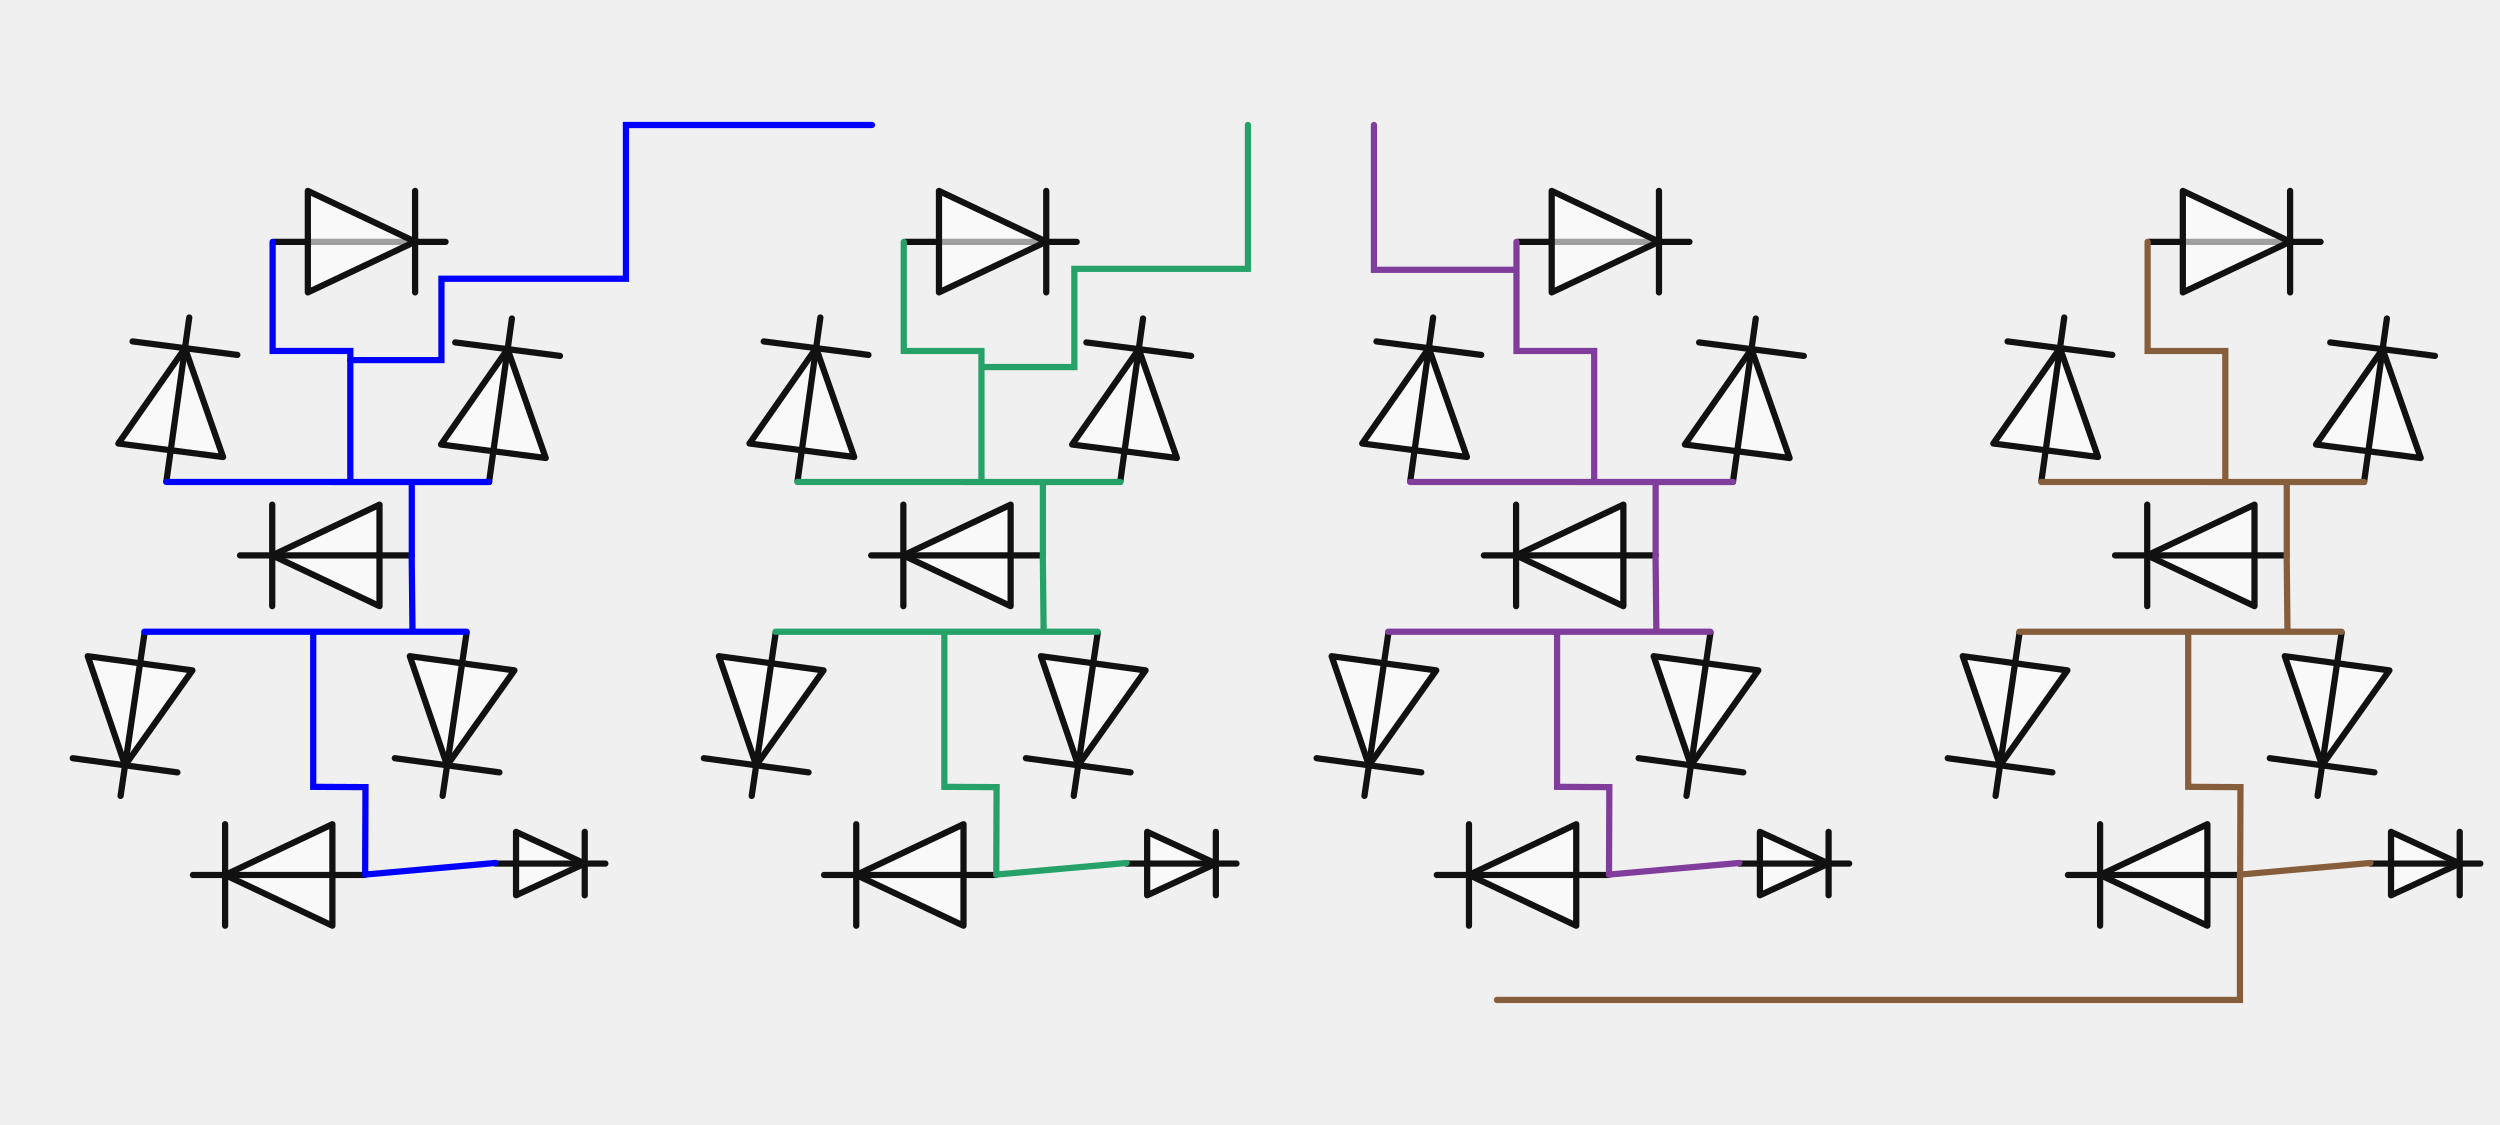
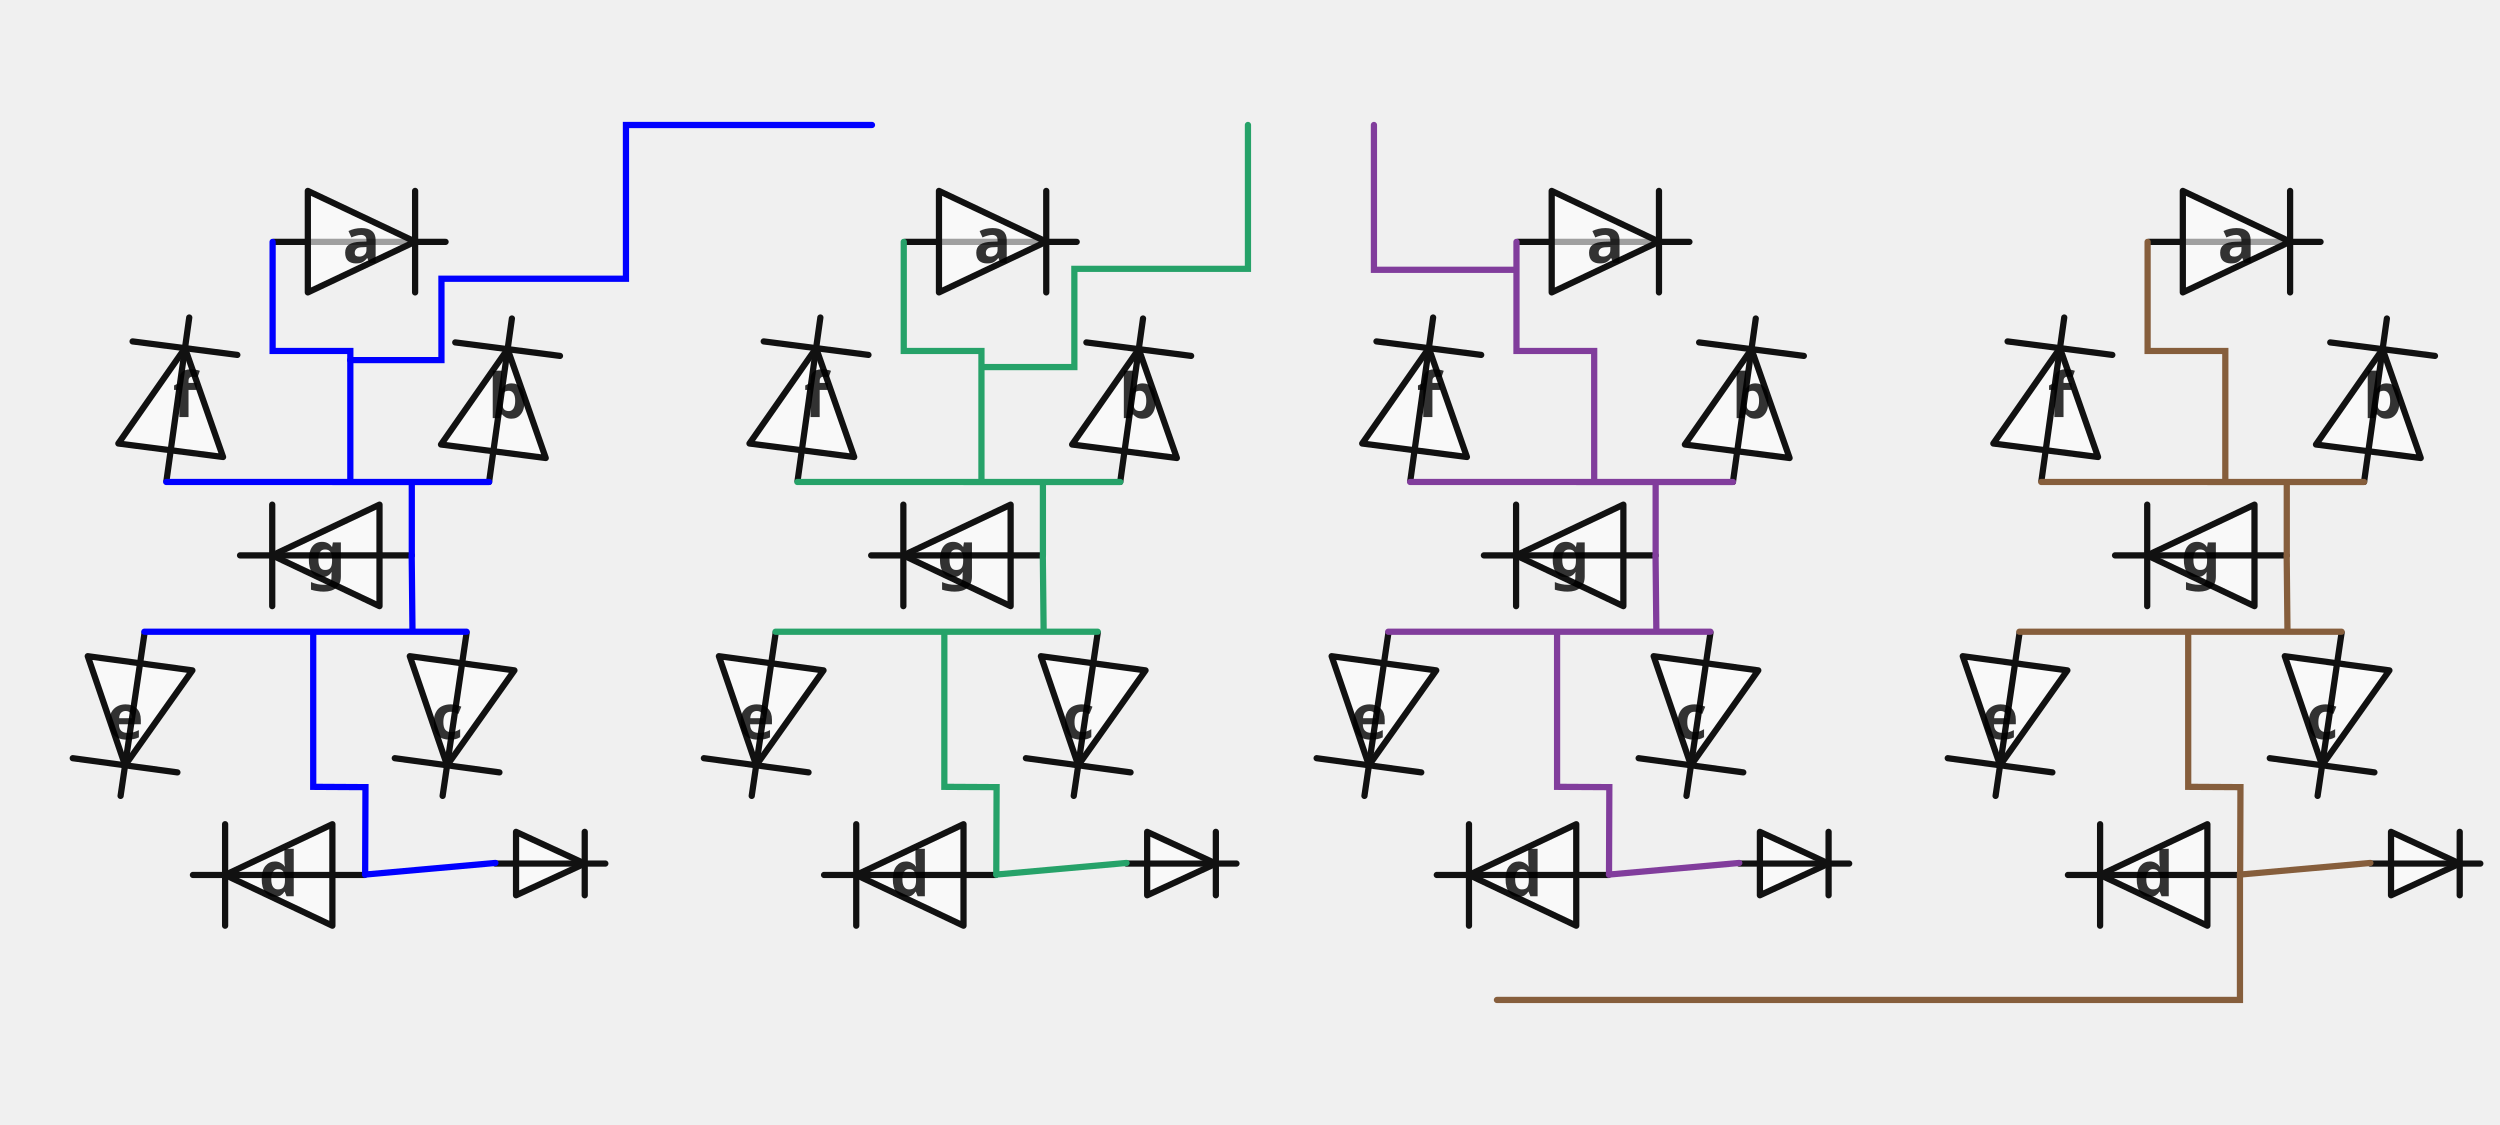
<svg xmlns="http://www.w3.org/2000/svg" viewBox="0 0 200 90">
  <path d="M 30.360 40.372 L 30.360 48.491 L 21.778 44.431 Z" fill="#ffffff" fill-opacity="0.6" id="path8-4-11" style="stroke:#111111;stroke-width:0.5;stroke-linecap:round;stroke-linejoin:round;stroke-dasharray:none" />
  <line x1="19.204" y1="44.431" x2="32.935" y2="44.431" id="line9-8-38" style="fill:none;stroke:#111111;stroke-width:0.5;stroke-linecap:round;stroke-linejoin:round;stroke-dasharray:none" />
  <line x1="21.914" y1="19.35" x2="35.645" y2="19.35" id="line9-8-7-74" style="fill:none;stroke:#111111;stroke-width:0.5;stroke-linecap:round;stroke-linejoin:round;stroke-dasharray:none" />
  <line x1="21.778" y1="40.372" x2="21.778" y2="48.491" id="line10-8-27" style="fill:none;stroke:#111111;stroke-width:0.5;stroke-linecap:round;stroke-linejoin:round;stroke-dasharray:none" />
  <path d="M 24.627 23.392 L 24.627 15.274 L 33.209 19.333 Z" fill="#ffffff" fill-opacity="0.6" id="path8-4-5-7" style="stroke:#111111;stroke-width:0.5;stroke-linecap:round;stroke-linejoin:round;stroke-dasharray:none" />
  <line x1="33.209" y1="23.392" x2="33.209" y2="15.274" id="line10-8-1-9" style="fill:none;stroke:#111111;stroke-width:0.5;stroke-linecap:round;stroke-linejoin:round;stroke-dasharray:none" />
  <path d="M 26.591 65.937 L 26.591 74.056 L 18.009 69.997 Z" fill="#ffffff" fill-opacity="0.6" id="path8-4-1-31" style="stroke:#111111;stroke-width:0.5;stroke-linecap:round;stroke-linejoin:round;stroke-dasharray:none" />
  <line x1="15.435" y1="69.997" x2="29.166" y2="69.997" id="line9-8-52-9" style="fill:none;stroke:#111111;stroke-width:0.5;stroke-linecap:round;stroke-linejoin:round;stroke-dasharray:none" />
  <line x1="18.009" y1="65.937" x2="18.009" y2="74.056" id="line10-8-7-8" style="fill:none;stroke:#111111;stroke-width:0.5;stroke-linecap:round;stroke-linejoin:round;stroke-dasharray:none" />
  <path d="M 41.283 71.622 L 41.283 66.549 L 46.778 69.085 Z" fill="#ffffff" fill-opacity="0.6" id="path8-4-1-3-6" style="stroke:#111111;stroke-width:0.5;stroke-linecap:round;stroke-linejoin:round;stroke-dasharray:none" />
  <line x1="48.426" y1="69.085" x2="39.634" y2="69.085" id="line9-8-52-3-5" style="fill:none;stroke:#111111;stroke-width:0.5;stroke-linecap:round;stroke-linejoin:round;stroke-dasharray:none" />
  <line x1="46.778" y1="71.622" x2="46.778" y2="66.549" id="line10-8-7-4-0" style="fill:none;stroke:#111111;stroke-width:0.5;stroke-linecap:round;stroke-linejoin:round;stroke-dasharray:none" />
  <path d="M 17.846 36.560 L 9.468 35.481 L 14.798 27.852 Z" fill="#ffffff" fill-opacity="0.6" id="path8-4-2-2" style="stroke:#111111;stroke-width:0.5;stroke-linecap:round;stroke-linejoin:round;stroke-dasharray:none" />
  <line x1="15.14" y1="25.402" x2="13.315" y2="38.471" id="line9-8-3-86" style="fill:none;stroke:#111111;stroke-width:0.5;stroke-linecap:round;stroke-linejoin:round;stroke-dasharray:none" />
  <line x1="18.987" y1="28.392" x2="10.608" y2="27.313" id="line10-8-2-0" style="fill:none;stroke:#111111;stroke-width:0.5;stroke-linecap:round;stroke-linejoin:round;stroke-dasharray:none" />
  <path d="M 43.659 36.641 L 35.280 35.562 L 40.610 27.933 Z" fill="#ffffff" fill-opacity="0.6" id="path8-4-2-6-2" style="stroke:#111111;stroke-width:0.5;stroke-linecap:round;stroke-linejoin:round;stroke-dasharray:none" />
  <line x1="40.952" y1="25.482" x2="39.127" y2="38.552" id="line9-8-3-8-4" style="fill:none;stroke:#111111;stroke-width:0.5;stroke-linecap:round;stroke-linejoin:round;stroke-dasharray:none" />
  <line x1="44.799" y1="28.472" x2="36.421" y2="27.393" id="line10-8-2-5-8" style="fill:none;stroke:#111111;stroke-width:0.5;stroke-linecap:round;stroke-linejoin:round;stroke-dasharray:none" />
  <path d="M 41.154 53.630 L 32.783 52.495 L 35.769 61.224 Z" fill="#ffffff" fill-opacity="0.6" id="path8-4-2-1-6" style="stroke:#111111;stroke-width:0.5;stroke-linecap:round;stroke-linejoin:round;stroke-dasharray:none" />
  <line x1="35.409" y1="63.672" x2="37.329" y2="50.615" id="line9-8-3-89-5" style="fill:none;stroke:#111111;stroke-width:0.5;stroke-linecap:round;stroke-linejoin:round;stroke-dasharray:none" />
  <line x1="39.954" y1="61.791" x2="31.583" y2="60.656" id="line10-8-2-2-0" style="fill:none;stroke:#111111;stroke-width:0.5;stroke-linecap:round;stroke-linejoin:round;stroke-dasharray:none" />
  <path d="M 15.392 53.630 L 7.021 52.495 L 10.007 61.224 Z" fill="#ffffff" fill-opacity="0.6" id="path8-4-2-1-3-90" style="stroke:#111111;stroke-width:0.5;stroke-linecap:round;stroke-linejoin:round;stroke-dasharray:none" />
  <line x1="9.647" y1="63.672" x2="11.567" y2="50.615" id="line9-8-3-89-8-0" style="fill:none;stroke:#111111;stroke-width:0.5;stroke-linecap:round;stroke-linejoin:round;stroke-dasharray:none" />
  <line x1="14.192" y1="61.791" x2="5.821" y2="60.656" id="line10-8-2-2-7-6" style="fill:none;stroke:#111111;stroke-width:0.5;stroke-linecap:round;stroke-linejoin:round;stroke-dasharray:none" />
  <path style="fill:none;stroke:#0000ff;stroke-width:0.5;stroke-linecap:round;stroke-dasharray:none" d="M 32.936,44.498 32.997,50.291" id="path22-13" />
  <path id="path25-8" style="fill:none;stroke:#0000ff;stroke-width:0.5;stroke-linecap:round;stroke-dasharray:none" d="M 29.212,69.984 29.238,62.971 25.057,62.947 V 50.587 M 39.631,69.036 29.201,69.966 M 11.55,50.538 H 37.326 M 32.943,44.413 V 38.684 M 21.809,19.35 V 28.077 H 28.026 V 38.479 M 39.131,38.559 13.299,38.557" />
  <path d="M 80.850 40.372 L 80.850 48.491 L 72.268 44.431 Z" fill="#ffffff" fill-opacity="0.6" id="path8-4-15" style="stroke:#111111;stroke-width:0.5;stroke-linecap:round;stroke-linejoin:round;stroke-dasharray:none" />
  <line x1="69.694" y1="44.431" x2="83.425" y2="44.431" id="line9-8-2" style="fill:none;stroke:#111111;stroke-width:0.5;stroke-linecap:round;stroke-linejoin:round;stroke-dasharray:none" />
  <line x1="72.404" y1="19.35" x2="86.135" y2="19.35" id="line9-8-7-7" style="fill:none;stroke:#111111;stroke-width:0.5;stroke-linecap:round;stroke-linejoin:round;stroke-dasharray:none" />
  <line x1="72.268" y1="40.372" x2="72.268" y2="48.491" id="line10-8-6" style="fill:none;stroke:#111111;stroke-width:0.5;stroke-linecap:round;stroke-linejoin:round;stroke-dasharray:none" />
  <path d="M 75.118 23.392 L 75.118 15.274 L 83.700 19.333 Z" fill="#ffffff" fill-opacity="0.6" id="path8-4-5-1-3" style="stroke:#111111;stroke-width:0.5;stroke-linecap:round;stroke-linejoin:round;stroke-dasharray:none" />
  <line x1="83.700" y1="23.392" x2="83.700" y2="15.274" id="line10-8-1-4" style="fill:none;stroke:#111111;stroke-width:0.5;stroke-linecap:round;stroke-linejoin:round;stroke-dasharray:none" />
  <path d="M 77.081 65.937 L 77.081 74.056 L 68.499 69.997 Z" fill="#ffffff" fill-opacity="0.6" id="path8-4-1-2-44" style="stroke:#111111;stroke-width:0.5;stroke-linecap:round;stroke-linejoin:round;stroke-dasharray:none" />
  <line x1="65.925" y1="69.997" x2="79.656" y2="69.997" id="line9-8-52-32" style="fill:none;stroke:#111111;stroke-width:0.5;stroke-linecap:round;stroke-linejoin:round;stroke-dasharray:none" />
  <line x1="68.499" y1="65.937" x2="68.499" y2="74.056" id="line10-8-7-2" style="fill:none;stroke:#111111;stroke-width:0.5;stroke-linecap:round;stroke-linejoin:round;stroke-dasharray:none" />
  <path d="M 91.773 71.622 L 91.773 66.549 L 97.268 69.085 Z" fill="#ffffff" fill-opacity="0.6" id="path8-4-1-3-1-6" style="stroke:#111111;stroke-width:0.5;stroke-linecap:round;stroke-linejoin:round;stroke-dasharray:none" />
  <line x1="98.917" y1="69.085" x2="90.124" y2="69.085" id="line9-8-52-3-6" style="fill:none;stroke:#111111;stroke-width:0.5;stroke-linecap:round;stroke-linejoin:round;stroke-dasharray:none" />
  <line x1="97.268" y1="71.622" x2="97.268" y2="66.549" id="line10-8-7-4-8" style="fill:none;stroke:#111111;stroke-width:0.5;stroke-linecap:round;stroke-linejoin:round;stroke-dasharray:none" />
  <path d="M 68.337 36.560 L 59.958 35.481 L 65.288 27.852 Z" fill="#ffffff" fill-opacity="0.6" id="path8-4-2-5-0" style="stroke:#111111;stroke-width:0.5;stroke-linecap:round;stroke-linejoin:round;stroke-dasharray:none" />
  <line x1="65.63" y1="25.402" x2="63.805" y2="38.471" id="line9-8-3-7" style="fill:none;stroke:#111111;stroke-width:0.5;stroke-linecap:round;stroke-linejoin:round;stroke-dasharray:none" />
  <line x1="69.477" y1="28.392" x2="61.098" y2="27.313" id="line10-8-2-6" style="fill:none;stroke:#111111;stroke-width:0.5;stroke-linecap:round;stroke-linejoin:round;stroke-dasharray:none" />
  <path d="M 94.149 36.641 L 85.770 35.562 L 91.100 27.933 Z" fill="#ffffff" fill-opacity="0.6" id="path8-4-2-6-1" style="stroke:#111111;stroke-width:0.5;stroke-linecap:round;stroke-linejoin:round;stroke-dasharray:none" />
  <line x1="91.442" y1="25.482" x2="89.618" y2="38.552" id="line9-8-3-8-8-6" style="fill:none;stroke:#111111;stroke-width:0.5;stroke-linecap:round;stroke-linejoin:round;stroke-dasharray:none" />
  <line x1="95.290" y1="28.472" x2="86.911" y2="27.393" id="line10-8-2-5-9" style="fill:none;stroke:#111111;stroke-width:0.5;stroke-linecap:round;stroke-linejoin:round;stroke-dasharray:none" />
  <path d="M 91.644 53.630 L 83.273 52.495 L 86.259 61.224 Z" fill="#ffffff" fill-opacity="0.6" id="path8-4-2-1-2" style="stroke:#111111;stroke-width:0.5;stroke-linecap:round;stroke-linejoin:round;stroke-dasharray:none" />
  <line x1="85.899" y1="63.672" x2="87.819" y2="50.615" id="line9-8-3-89-7" style="fill:none;stroke:#111111;stroke-width:0.5;stroke-linecap:round;stroke-linejoin:round;stroke-dasharray:none" />
  <line x1="90.444" y1="61.791" x2="82.073" y2="60.656" id="line10-8-2-2-9" style="fill:none;stroke:#111111;stroke-width:0.5;stroke-linecap:round;stroke-linejoin:round;stroke-dasharray:none" />
  <path d="M 65.882 53.630 L 57.511 52.495 L 60.497 61.224 Z" fill="#ffffff" fill-opacity="0.6" id="path8-4-2-1-3-5" style="stroke:#111111;stroke-width:0.5;stroke-linecap:round;stroke-linejoin:round;stroke-dasharray:none" />
  <line x1="60.137" y1="63.672" x2="62.057" y2="50.615" id="line9-8-3-89-8-4" style="fill:none;stroke:#111111;stroke-width:0.5;stroke-linecap:round;stroke-linejoin:round;stroke-dasharray:none" />
  <line x1="64.682" y1="61.791" x2="56.311" y2="60.656" id="line10-8-2-2-7-3" style="fill:none;stroke:#111111;stroke-width:0.5;stroke-linecap:round;stroke-linejoin:round;stroke-dasharray:none" />
  <path style="fill:none;stroke:#26a269;stroke-width:0.5;stroke-linecap:round;stroke-dasharray:none" d="M 83.426,44.498 83.488,50.291" id="path22-1" />
  <path id="path25-2" style="fill:none;stroke:#26a269;stroke-width:0.5;stroke-linecap:round;stroke-dasharray:none" d="M 79.702,69.984 79.728,62.971 75.547,62.947 V 50.587 M 90.122,69.036 79.691,69.966 M 62.04,50.538 H 87.816 M 83.433,44.413 V 38.684 M 72.3,19.35 V 28.077 H 78.516 V 38.479 M 89.621,38.559 63.789,38.557" />
  <path d="M 129.869 40.372 L 129.869 48.491 L 121.287 44.431 Z" fill="#ffffff" fill-opacity="0.6" id="path8-4-11-1" style="stroke:#111111;stroke-width:0.5;stroke-linecap:round;stroke-linejoin:round;stroke-dasharray:none" />
  <line x1="118.712" y1="44.431" x2="132.444" y2="44.431" id="line9-8-38-3" style="fill:none;stroke:#111111;stroke-width:0.5;stroke-linecap:round;stroke-linejoin:round;stroke-dasharray:none" />
  <line x1="121.423" y1="19.35" x2="135.154" y2="19.35" id="line9-8-7-74-5" style="fill:none;stroke:#111111;stroke-width:0.5;stroke-linecap:round;stroke-linejoin:round;stroke-dasharray:none" />
  <line x1="121.287" y1="40.372" x2="121.287" y2="48.491" id="line10-8-27-9" style="fill:none;stroke:#111111;stroke-width:0.5;stroke-linecap:round;stroke-linejoin:round;stroke-dasharray:none" />
  <path d="M 124.136 23.392 L 124.136 15.274 L 132.718 19.333 Z" fill="#ffffff" fill-opacity="0.6" id="path8-4-5-7-8" style="stroke:#111111;stroke-width:0.5;stroke-linecap:round;stroke-linejoin:round;stroke-dasharray:none" />
  <line x1="132.718" y1="23.392" x2="132.718" y2="15.274" id="line10-8-1-9-4" style="fill:none;stroke:#111111;stroke-width:0.5;stroke-linecap:round;stroke-linejoin:round;stroke-dasharray:none" />
  <path d="M 126.100 65.937 L 126.100 74.056 L 117.518 69.997 Z" fill="#ffffff" fill-opacity="0.6" id="path8-4-1-31-0" style="stroke:#111111;stroke-width:0.5;stroke-linecap:round;stroke-linejoin:round;stroke-dasharray:none" />
  <line x1="114.943" y1="69.997" x2="128.675" y2="69.997" id="line9-8-52-9-7" style="fill:none;stroke:#111111;stroke-width:0.5;stroke-linecap:round;stroke-linejoin:round;stroke-dasharray:none" />
  <line x1="117.518" y1="65.937" x2="117.518" y2="74.056" id="line10-8-7-8-6" style="fill:none;stroke:#111111;stroke-width:0.5;stroke-linecap:round;stroke-linejoin:round;stroke-dasharray:none" />
  <path d="M 140.792 71.622 L 140.792 66.549 L 146.287 69.085 Z" fill="#ffffff" fill-opacity="0.6" id="path8-4-1-3-6-3" style="stroke:#111111;stroke-width:0.5;stroke-linecap:round;stroke-linejoin:round;stroke-dasharray:none" />
  <line x1="147.935" y1="69.085" x2="139.143" y2="69.085" id="line9-8-52-3-5-6" style="fill:none;stroke:#111111;stroke-width:0.5;stroke-linecap:round;stroke-linejoin:round;stroke-dasharray:none" />
  <line x1="146.287" y1="71.622" x2="146.287" y2="66.549" id="line10-8-7-4-0-1" style="fill:none;stroke:#111111;stroke-width:0.5;stroke-linecap:round;stroke-linejoin:round;stroke-dasharray:none" />
  <path d="M 117.355 36.560 L 108.976 35.481 L 114.306 27.852 Z" fill="#ffffff" fill-opacity="0.6" id="path8-4-2-2-5" style="stroke:#111111;stroke-width:0.5;stroke-linecap:round;stroke-linejoin:round;stroke-dasharray:none" />
  <line x1="114.649" y1="25.402" x2="112.824" y2="38.471" id="line9-8-3-86-4" style="fill:none;stroke:#111111;stroke-width:0.5;stroke-linecap:round;stroke-linejoin:round;stroke-dasharray:none" />
  <line x1="118.496" y1="28.392" x2="110.117" y2="27.313" id="line10-8-2-0-2" style="fill:none;stroke:#111111;stroke-width:0.5;stroke-linecap:round;stroke-linejoin:round;stroke-dasharray:none" />
  <path d="M 143.168 36.641 L 134.789 35.562 L 140.119 27.933 Z" fill="#ffffff" fill-opacity="0.6" id="path8-4-2-6-2-0" style="stroke:#111111;stroke-width:0.5;stroke-linecap:round;stroke-linejoin:round;stroke-dasharray:none" />
  <line x1="140.461" y1="25.482" x2="138.636" y2="38.552" id="line9-8-3-8-4-9" style="fill:none;stroke:#111111;stroke-width:0.5;stroke-linecap:round;stroke-linejoin:round;stroke-dasharray:none" />
  <line x1="144.308" y1="28.472" x2="135.930" y2="27.393" id="line10-8-2-5-8-7" style="fill:none;stroke:#111111;stroke-width:0.5;stroke-linecap:round;stroke-linejoin:round;stroke-dasharray:none" />
  <path d="M 140.663 53.630 L 132.292 52.495 L 135.277 61.224 Z" fill="#ffffff" fill-opacity="0.6" id="path8-4-2-1-6-3" style="stroke:#111111;stroke-width:0.5;stroke-linecap:round;stroke-linejoin:round;stroke-dasharray:none" />
  <line x1="134.917" y1="63.672" x2="136.837" y2="50.615" id="line9-8-3-89-5-7" style="fill:none;stroke:#111111;stroke-width:0.5;stroke-linecap:round;stroke-linejoin:round;stroke-dasharray:none" />
  <line x1="139.463" y1="61.791" x2="131.092" y2="60.656" id="line10-8-2-2-0-2" style="fill:none;stroke:#111111;stroke-width:0.5;stroke-linecap:round;stroke-linejoin:round;stroke-dasharray:none" />
  <path d="M 114.901 53.630 L 106.530 52.495 L 109.515 61.224 Z" fill="#ffffff" fill-opacity="0.6" id="path8-4-2-1-3-90-6" style="stroke:#111111;stroke-width:0.5;stroke-linecap:round;stroke-linejoin:round;stroke-dasharray:none" />
  <line x1="109.155" y1="63.672" x2="111.075" y2="50.615" id="line9-8-3-89-8-0-0" style="fill:none;stroke:#111111;stroke-width:0.5;stroke-linecap:round;stroke-linejoin:round;stroke-dasharray:none" />
  <line x1="113.701" y1="61.791" x2="105.330" y2="60.656" id="line10-8-2-2-7-6-1" style="fill:none;stroke:#111111;stroke-width:0.5;stroke-linecap:round;stroke-linejoin:round;stroke-dasharray:none" />
  <path style="fill:none;stroke:#813d9c;stroke-width:0.5;stroke-linecap:round;stroke-dasharray:none" d="M 132.445,44.498 132.506,50.291" id="path22-13-6" />
  <path id="path25-8-5" style="fill:none;stroke:#813d9c;stroke-width:0.5;stroke-linecap:round;stroke-dasharray:none" d="M 128.721,69.984 128.747,62.971 124.566,62.947 V 50.587 M 139.14,69.036 128.71,69.966 M 111.059,50.538 H 136.835 M 132.452,44.413 V 38.684 M 121.318,19.35 V 28.077 H 127.535 V 38.479 M 138.64,38.559 112.808,38.557" />
  <path d="M 180.359 40.372 L 180.359 48.491 L 171.777 44.431 Z" fill="#ffffff" fill-opacity="0.6" id="path8-4-15-5" style="stroke:#111111;stroke-width:0.5;stroke-linecap:round;stroke-linejoin:round;stroke-dasharray:none" />
  <line x1="169.203" y1="44.431" x2="182.934" y2="44.431" id="line9-8-2-4" style="fill:none;stroke:#111111;stroke-width:0.5;stroke-linecap:round;stroke-linejoin:round;stroke-dasharray:none" />
  <line x1="171.913" y1="19.35" x2="185.644" y2="19.35" id="line9-8-7-7-1" style="fill:none;stroke:#111111;stroke-width:0.5;stroke-linecap:round;stroke-linejoin:round;stroke-dasharray:none" />
  <line x1="171.777" y1="40.372" x2="171.777" y2="48.491" id="line10-8-6-2" style="fill:none;stroke:#111111;stroke-width:0.5;stroke-linecap:round;stroke-linejoin:round;stroke-dasharray:none" />
  <path d="M 174.626 23.392 L 174.626 15.274 L 183.208 19.333 Z" fill="#ffffff" fill-opacity="0.6" id="path8-4-5-1-3-0" style="stroke:#111111;stroke-width:0.5;stroke-linecap:round;stroke-linejoin:round;stroke-dasharray:none" />
  <line x1="183.208" y1="23.392" x2="183.208" y2="15.274" id="line10-8-1-4-0" style="fill:none;stroke:#111111;stroke-width:0.5;stroke-linecap:round;stroke-linejoin:round;stroke-dasharray:none" />
  <path d="M 176.590 65.937 L 176.590 74.056 L 168.008 69.997 Z" fill="#ffffff" fill-opacity="0.6" id="path8-4-1-2-44-1" style="stroke:#111111;stroke-width:0.5;stroke-linecap:round;stroke-linejoin:round;stroke-dasharray:none" />
  <line x1="165.434" y1="69.997" x2="179.165" y2="69.997" id="line9-8-52-32-4" style="fill:none;stroke:#111111;stroke-width:0.5;stroke-linecap:round;stroke-linejoin:round;stroke-dasharray:none" />
  <line x1="168.008" y1="65.937" x2="168.008" y2="74.056" id="line10-8-7-2-6" style="fill:none;stroke:#111111;stroke-width:0.5;stroke-linecap:round;stroke-linejoin:round;stroke-dasharray:none" />
  <path d="M 191.282 71.622 L 191.282 66.549 L 196.777 69.085 Z" fill="#ffffff" fill-opacity="0.6" id="path8-4-1-3-1-6-0" style="stroke:#111111;stroke-width:0.5;stroke-linecap:round;stroke-linejoin:round;stroke-dasharray:none" />
  <line x1="198.425" y1="69.085" x2="189.633" y2="69.085" id="line9-8-52-3-6-7" style="fill:none;stroke:#111111;stroke-width:0.5;stroke-linecap:round;stroke-linejoin:round;stroke-dasharray:none" />
  <line x1="196.777" y1="71.622" x2="196.777" y2="66.549" id="line10-8-7-4-8-1" style="fill:none;stroke:#111111;stroke-width:0.5;stroke-linecap:round;stroke-linejoin:round;stroke-dasharray:none" />
  <path d="M 167.845 36.560 L 159.467 35.481 L 164.797 27.852 Z" fill="#ffffff" fill-opacity="0.6" id="path8-4-2-5-0-7" style="stroke:#111111;stroke-width:0.5;stroke-linecap:round;stroke-linejoin:round;stroke-dasharray:none" />
  <line x1="165.139" y1="25.402" x2="163.314" y2="38.471" id="line9-8-3-7-7" style="fill:none;stroke:#111111;stroke-width:0.5;stroke-linecap:round;stroke-linejoin:round;stroke-dasharray:none" />
  <line x1="168.986" y1="28.392" x2="160.607" y2="27.313" id="line10-8-2-6-7" style="fill:none;stroke:#111111;stroke-width:0.5;stroke-linecap:round;stroke-linejoin:round;stroke-dasharray:none" />
  <path d="M 193.658 36.641 L 185.279 35.562 L 190.609 27.933 Z" fill="#ffffff" fill-opacity="0.6" id="path8-4-2-6-1-7" style="stroke:#111111;stroke-width:0.5;stroke-linecap:round;stroke-linejoin:round;stroke-dasharray:none" />
  <line x1="190.951" y1="25.482" x2="189.126" y2="38.552" id="line9-8-3-8-8-6-3" style="fill:none;stroke:#111111;stroke-width:0.5;stroke-linecap:round;stroke-linejoin:round;stroke-dasharray:none" />
  <line x1="194.798" y1="28.472" x2="186.420" y2="27.393" id="line10-8-2-5-9-3" style="fill:none;stroke:#111111;stroke-width:0.5;stroke-linecap:round;stroke-linejoin:round;stroke-dasharray:none" />
  <path d="M 191.153 53.630 L 182.782 52.495 L 185.768 61.224 Z" fill="#ffffff" fill-opacity="0.6" id="path8-4-2-1-2-5" style="stroke:#111111;stroke-width:0.5;stroke-linecap:round;stroke-linejoin:round;stroke-dasharray:none" />
  <line x1="185.408" y1="63.672" x2="187.328" y2="50.615" id="line9-8-3-89-7-9" style="fill:none;stroke:#111111;stroke-width:0.5;stroke-linecap:round;stroke-linejoin:round;stroke-dasharray:none" />
  <line x1="189.953" y1="61.791" x2="181.582" y2="60.656" id="line10-8-2-2-9-9" style="fill:none;stroke:#111111;stroke-width:0.5;stroke-linecap:round;stroke-linejoin:round;stroke-dasharray:none" />
  <path d="M 165.391 53.630 L 157.020 52.495 L 160.006 61.224 Z" fill="#ffffff" fill-opacity="0.6" id="path8-4-2-1-3-5-8" style="stroke:#111111;stroke-width:0.5;stroke-linecap:round;stroke-linejoin:round;stroke-dasharray:none" />
  <line x1="159.646" y1="63.672" x2="161.566" y2="50.615" id="line9-8-3-89-8-4-1" style="fill:none;stroke:#111111;stroke-width:0.5;stroke-linecap:round;stroke-linejoin:round;stroke-dasharray:none" />
  <line x1="164.191" y1="61.791" x2="155.820" y2="60.656" id="line10-8-2-2-7-3-8" style="fill:none;stroke:#111111;stroke-width:0.5;stroke-linecap:round;stroke-linejoin:round;stroke-dasharray:none" />
  <path style="fill:none;stroke:#865e3c;stroke-width:0.5;stroke-linecap:round;stroke-dasharray:none" d="M 182.935,44.498 182.996,50.291" id="path22-1-2" />
  <path id="path25-2-6" style="fill:none;stroke:#865e3c;stroke-width:0.5;stroke-linecap:round;stroke-dasharray:none" d="M 179.211,69.984 179.237,62.971 175.056,62.947 V 50.587 M 189.63,69.036 179.2,69.966 M 161.549,50.538 H 187.325 M 182.942,44.413 V 38.684 M 171.808,19.35 V 28.077 H 178.025 V 38.479 M 189.13,38.559 163.298,38.557" />
  <path style="fill:none;stroke:#0000ff;stroke-width:0.5;stroke-linecap:round" d="M 69.758,9.999 H 50.077 V 22.3 H 35.316 V 28.808 H 28.014" id="path7" />
  <path style="fill:none;stroke:#26a269;stroke-width:0.5;stroke-linecap:round" d="M 99.836,9.999 V 21.507 H 85.948 V 29.364 H 78.647" id="path8" />
  <path style="fill:none;stroke:#813d9c;stroke-width:0.5;stroke-linecap:round" d="M 109.915,9.999 V 21.586 H 121.184" id="path9" />
  <path style="fill:none;stroke:#865e3c;stroke-width:0.5;stroke-linecap:round" d="M 179.197,69.917 V 79.996 H 119.756" id="path10" />
+   <g id="seg-labels" fill="#000000" fill-opacity="0.8" font-family="sans-serif" font-size="5" font-weight="bold" text-anchor="middle" style="stroke:none;pointer-events:none">
+     <text x="28.92" y="21.03">a</text>
+     <text x="40.61" y="33.45">b</text>
+     <text x="35.77" y="59.13">c</text>
+     <text x="22.3" y="71.70">d</text>
+     <text x="10.01" y="59.13">e</text>
+     <text x="14.8" y="33.37">f</text>
+     <text x="26.07" y="46.13">g</text>
+     <text x="79.41" y="21.03">a</text>
+     <text x="91.1" y="33.45">b</text>
+     <text x="86.26" y="59.13">c</text>
+     <text x="72.79" y="71.70">d</text>
+     <text x="60.5" y="59.13">e</text>
+     <text x="65.29" y="33.37">f</text>
+     <text x="76.56" y="46.13">g</text>
+     <text x="128.43" y="21.03">a</text>
+     <text x="140.12" y="33.45">b</text>
+     <text x="135.28" y="59.13">c</text>
+     <text x="121.81" y="71.70">d</text>
+     <text x="109.52" y="59.13">e</text>
+     <text x="114.31" y="33.37">f</text>
+     <text x="125.58" y="46.13">g</text>
+     <text x="178.92" y="21.03">a</text>
+     <text x="190.61" y="33.45">b</text>
+     <text x="185.77" y="59.13">c</text>
+     <text x="172.3" y="71.70">d</text>
+     <text x="160.01" y="59.13">e</text>
+     <text x="164.8" y="33.37">f</text>
+     <text x="176.07" y="46.13">g</text>
+   </g>
</svg>
